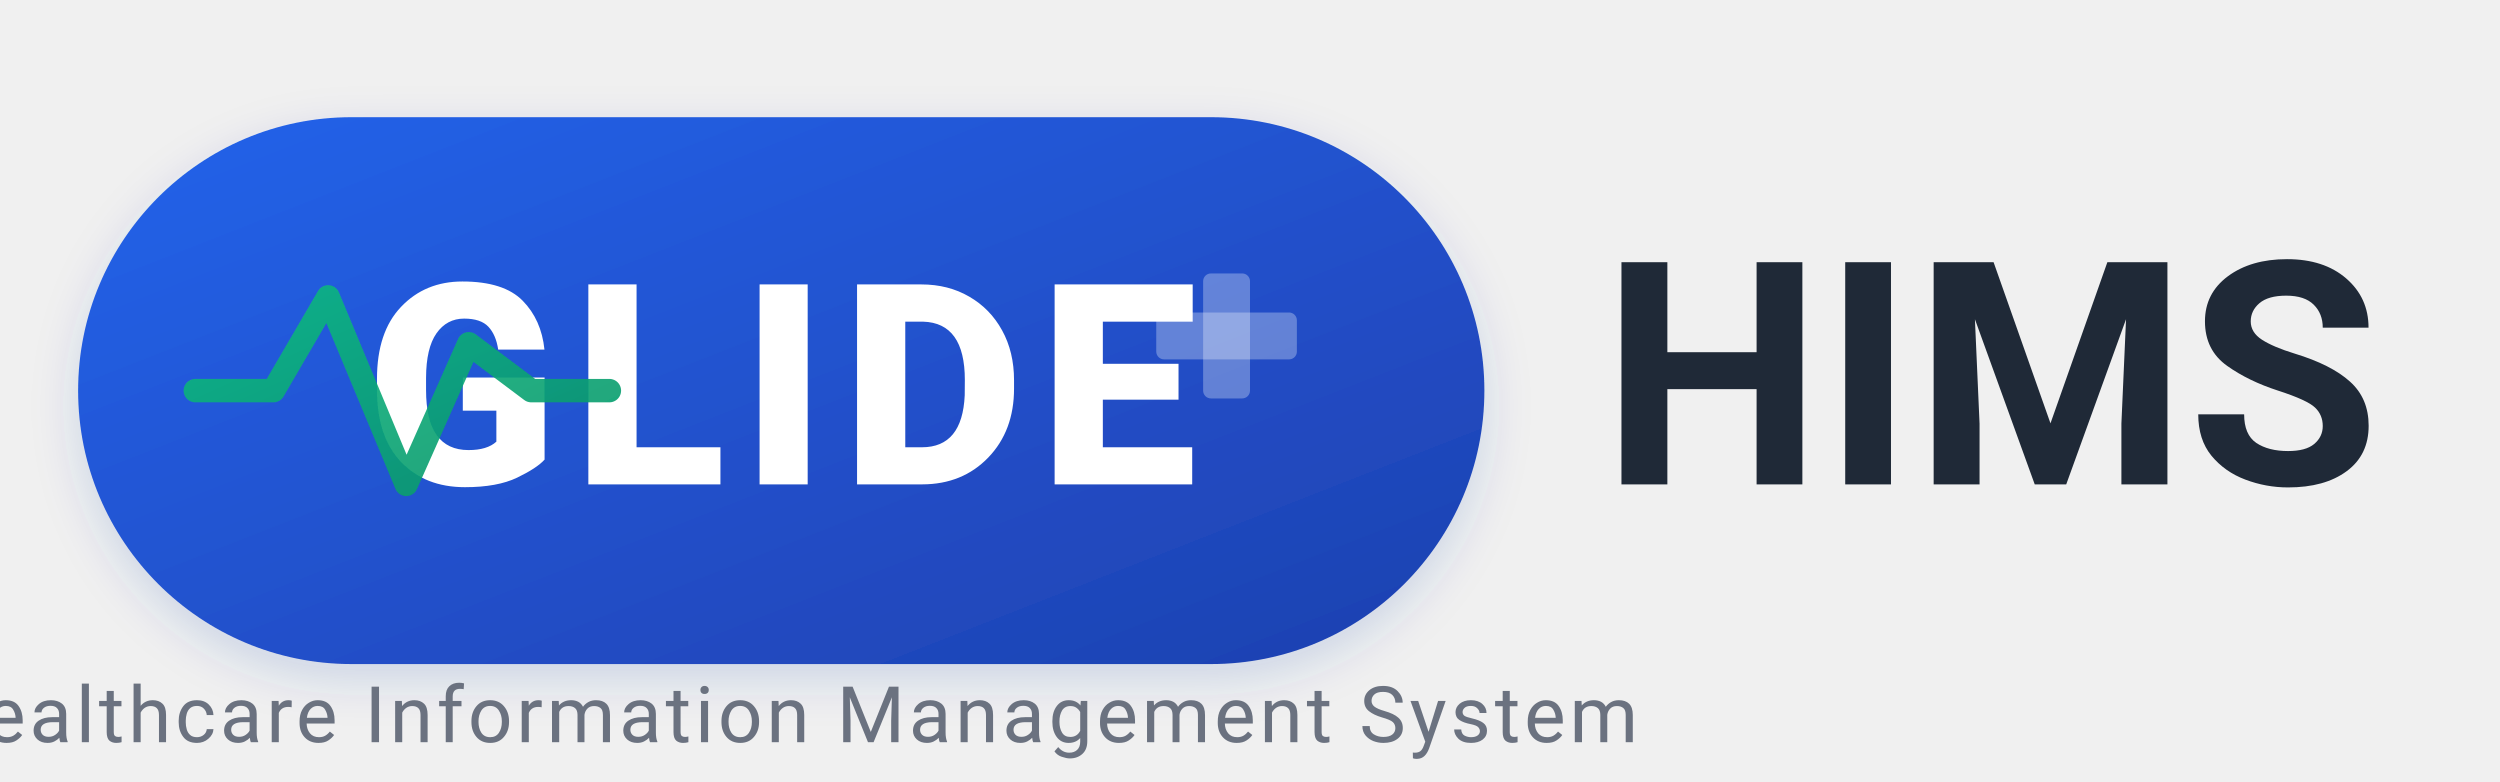
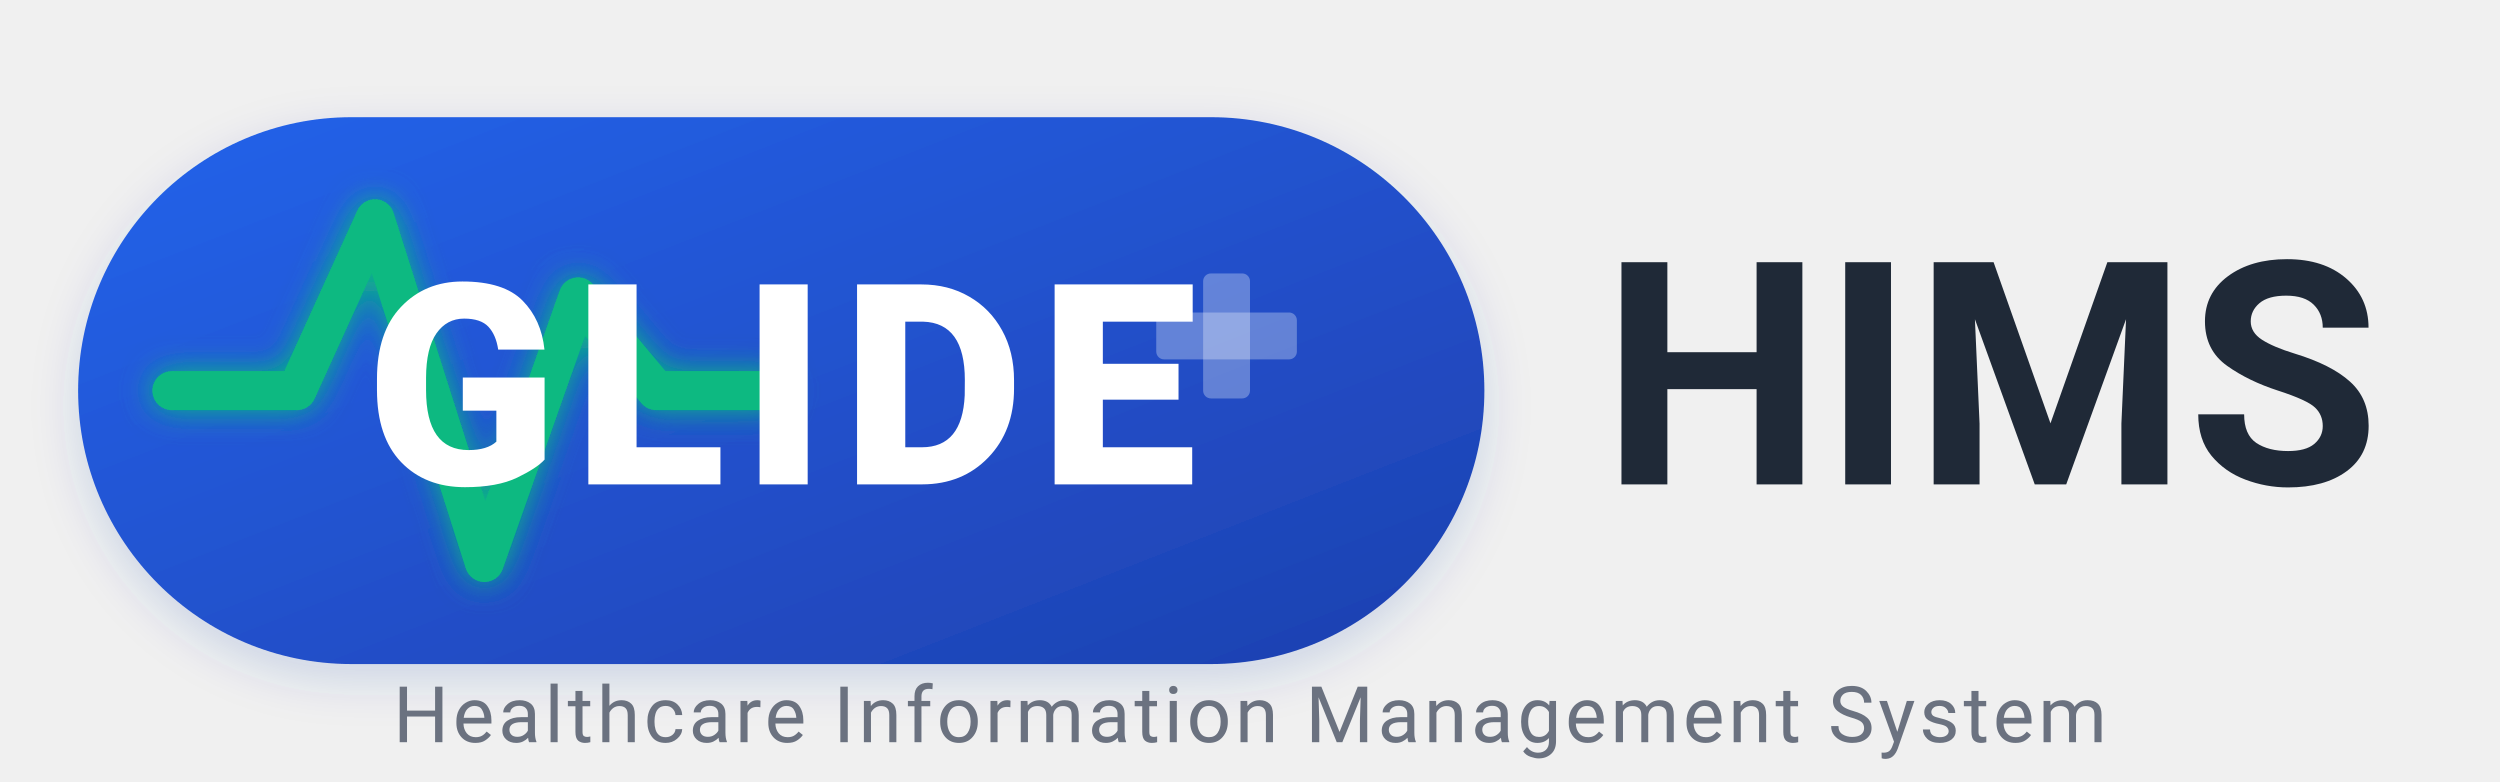
<svg xmlns="http://www.w3.org/2000/svg" viewBox="0 0 320 100" width="320" height="100">
  <defs>
    <linearGradient id="blueGrad" x1="0%" y1="0%" x2="100%" y2="100%">
      <stop offset="0%" style="stop-color:#2563EB;stop-opacity:1" />
      <stop offset="100%" style="stop-color:#1E40AF;stop-opacity:1" />
    </linearGradient>
    <linearGradient id="greenGrad" x1="0%" y1="0%" x2="100%" y2="100%">
      <stop offset="0%" style="stop-color:#10B981;stop-opacity:1" />
      <stop offset="100%" style="stop-color:#059669;stop-opacity:1" />
    </linearGradient>
    <filter id="shadow" x="-10%" y="-10%" width="120%" height="130%">
      <feDropShadow dx="0" dy="2" stdDeviation="3" flood-color="#1E40AF" flood-opacity="0.15" />
    </filter>
+     <filter id="glowGreen" x="-50%" y="-50%" width="200%" height="200%">
+       <feGaussianBlur stdDeviation="2" result="coloredBlur" />
+       <feMerge>
+         <feMergeNode in="coloredBlur" />
+         <feMergeNode in="SourceGraphic" />
+       </feMerge>
+     </filter>
  </defs>
  <g filter="url(#shadow)">
    <rect x="10" y="15" width="180" height="70" rx="35" fill="url(#blueGrad)" />
+     <path d="M 22 50 L 38 50 L 48 28 L 62 72 L 74 38 L 84 50 L 98 50" fill="none" stroke="#10B981" stroke-width="5" stroke-linecap="round" stroke-linejoin="round" filter="url(#glowGreen)" />
    <text x="100" y="62" font-family="system-ui, -apple-system, 'Segoe UI', Roboto, sans-serif" font-size="36" font-weight="800" fill="white" text-anchor="middle" letter-spacing="2">GLIDE</text>
-     <path d="M 25 50 L 35 50 L 42 38 L 52 62 L 60 44 L 68 50 L 78 50" fill="none" stroke="url(#greenGrad)" stroke-width="3" stroke-linecap="round" stroke-linejoin="round" opacity="0.9" />
    <g transform="translate(148, 35)" fill="rgba(255,255,255,0.3)">
      <rect x="0" y="5" width="18" height="6" rx="1" />
      <rect x="6" y="0" width="6" height="16" rx="1" />
    </g>
  </g>
  <text x="205" y="62" font-family="system-ui, -apple-system, 'Segoe UI', Roboto, sans-serif" font-size="40" font-weight="700" fill="#1F2937">HIMS</text>
-   <text x="100" y="95" font-family="system-ui, -apple-system, 'Segoe UI', Roboto, sans-serif" font-size="10" fill="#6B7280" text-anchor="middle" letter-spacing="0.5">Healthcare Information Management System</text>
+   <text x="160" y="95" font-family="system-ui, -apple-system, 'Segoe UI', Roboto, sans-serif" font-size="10" fill="#6B7280" text-anchor="middle" letter-spacing="0.5">Healthcare Information Management System</text>
</svg>
